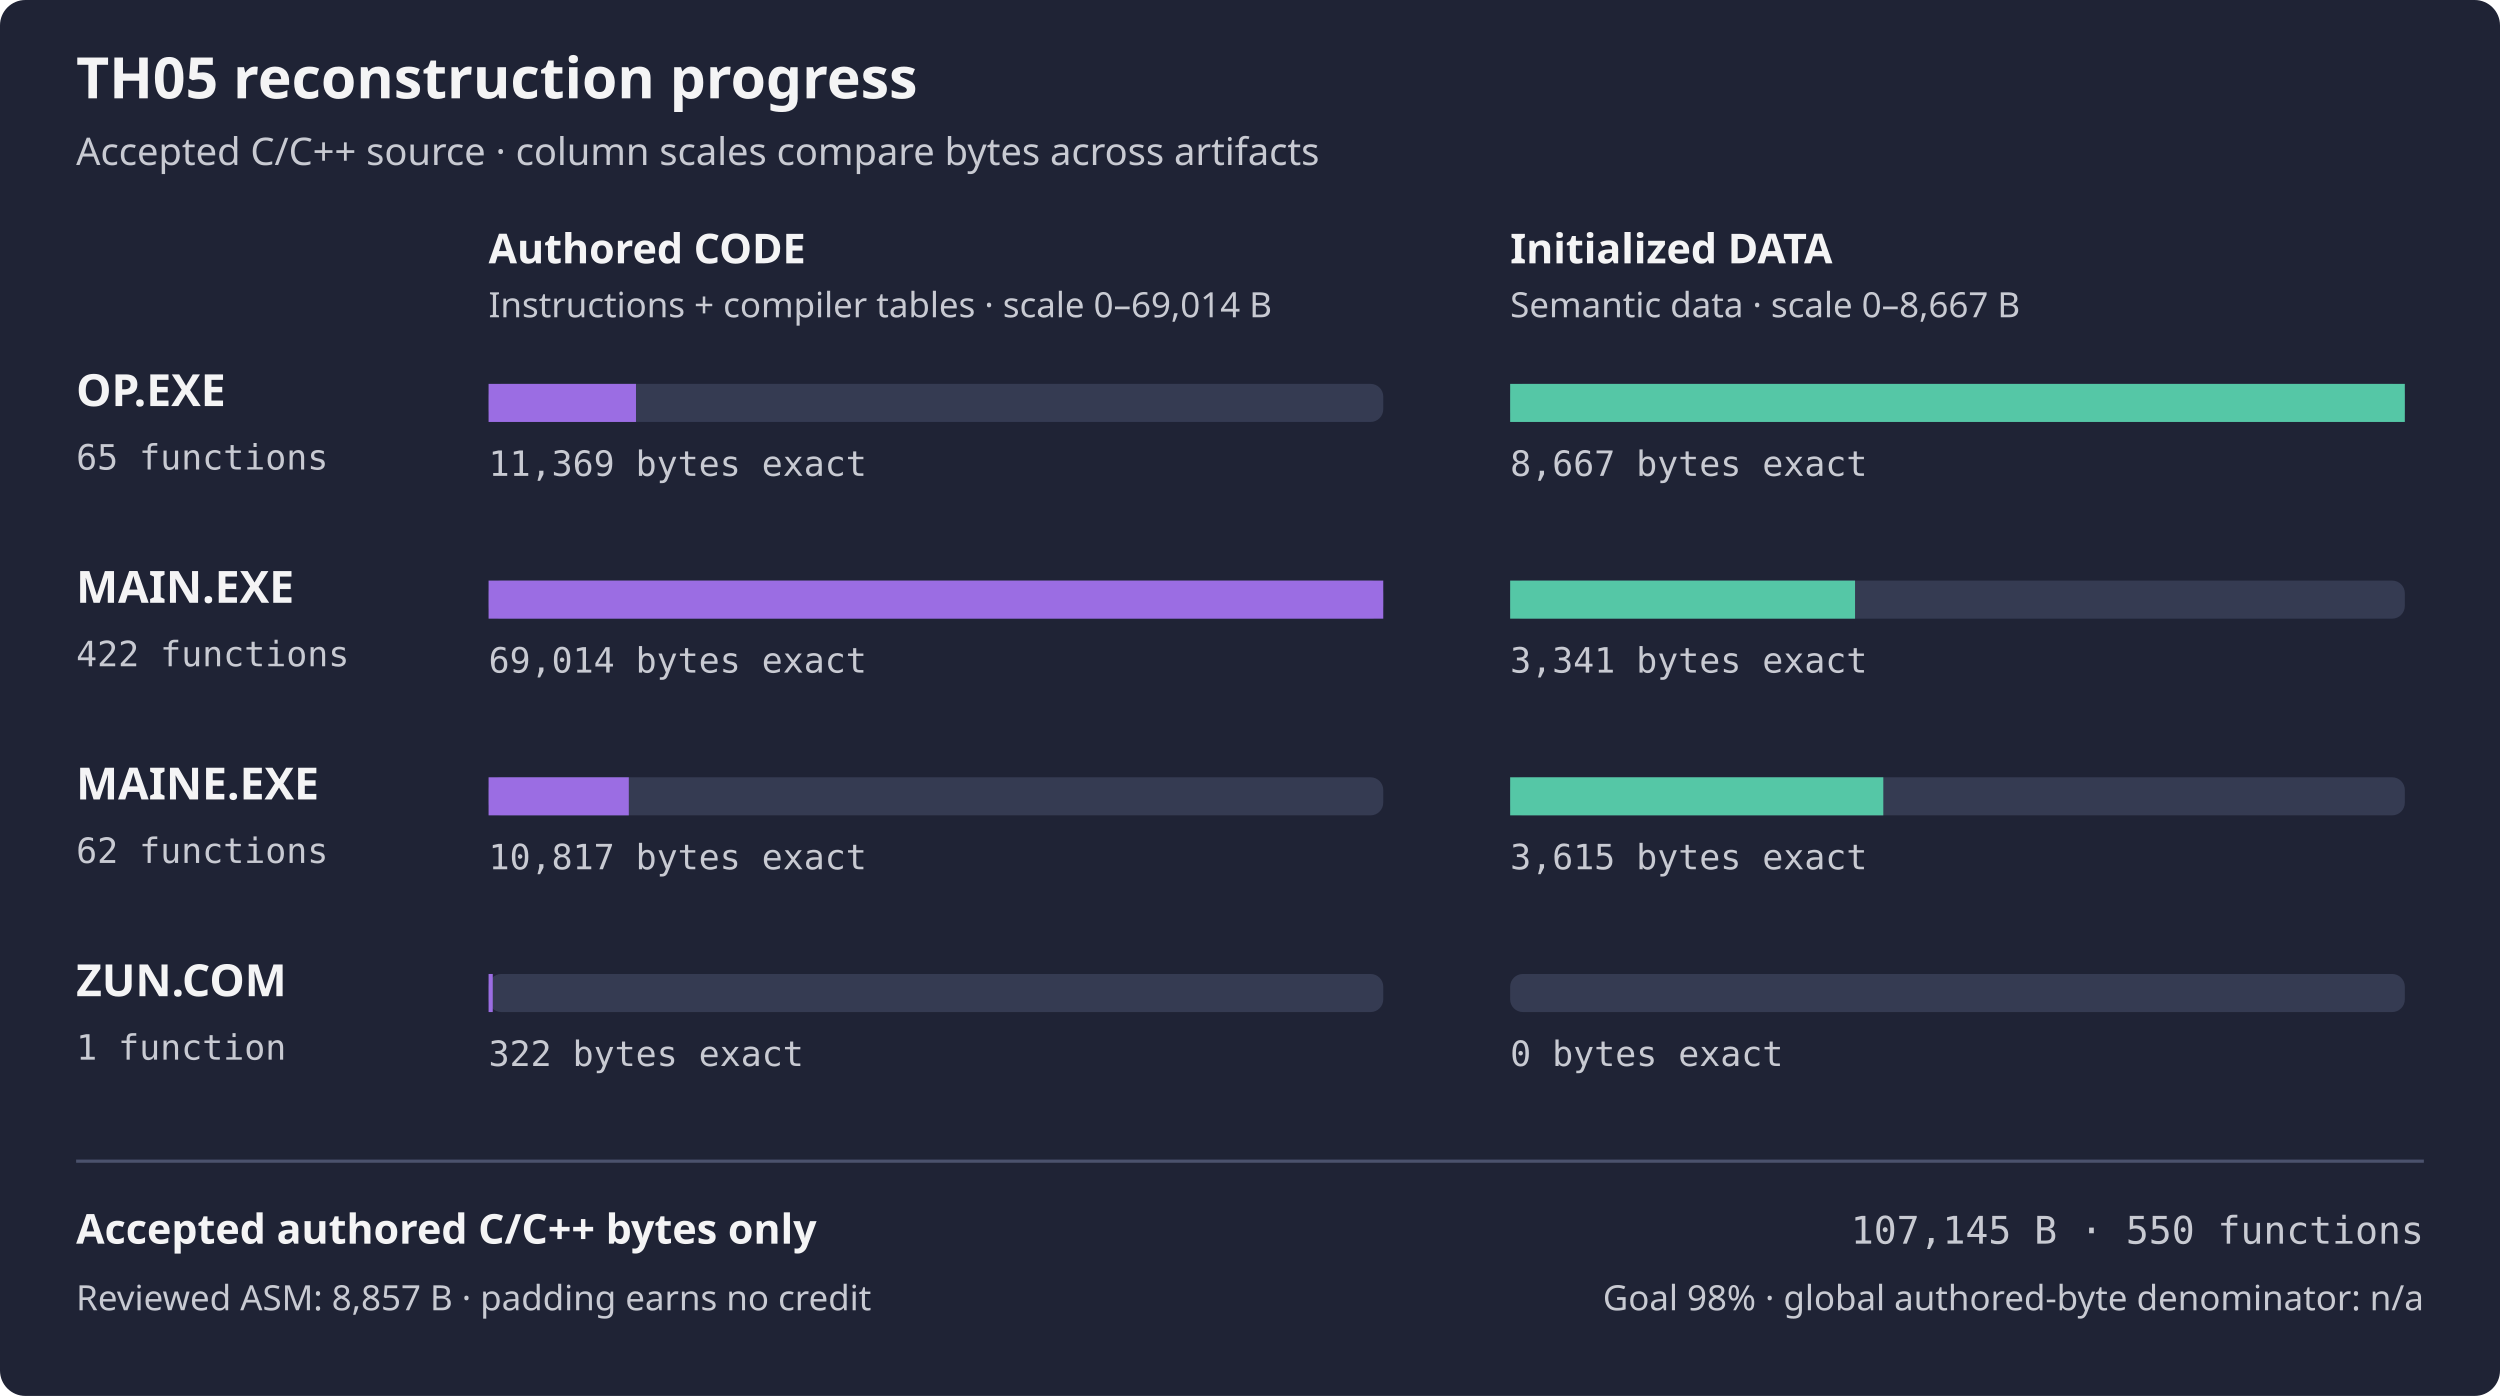
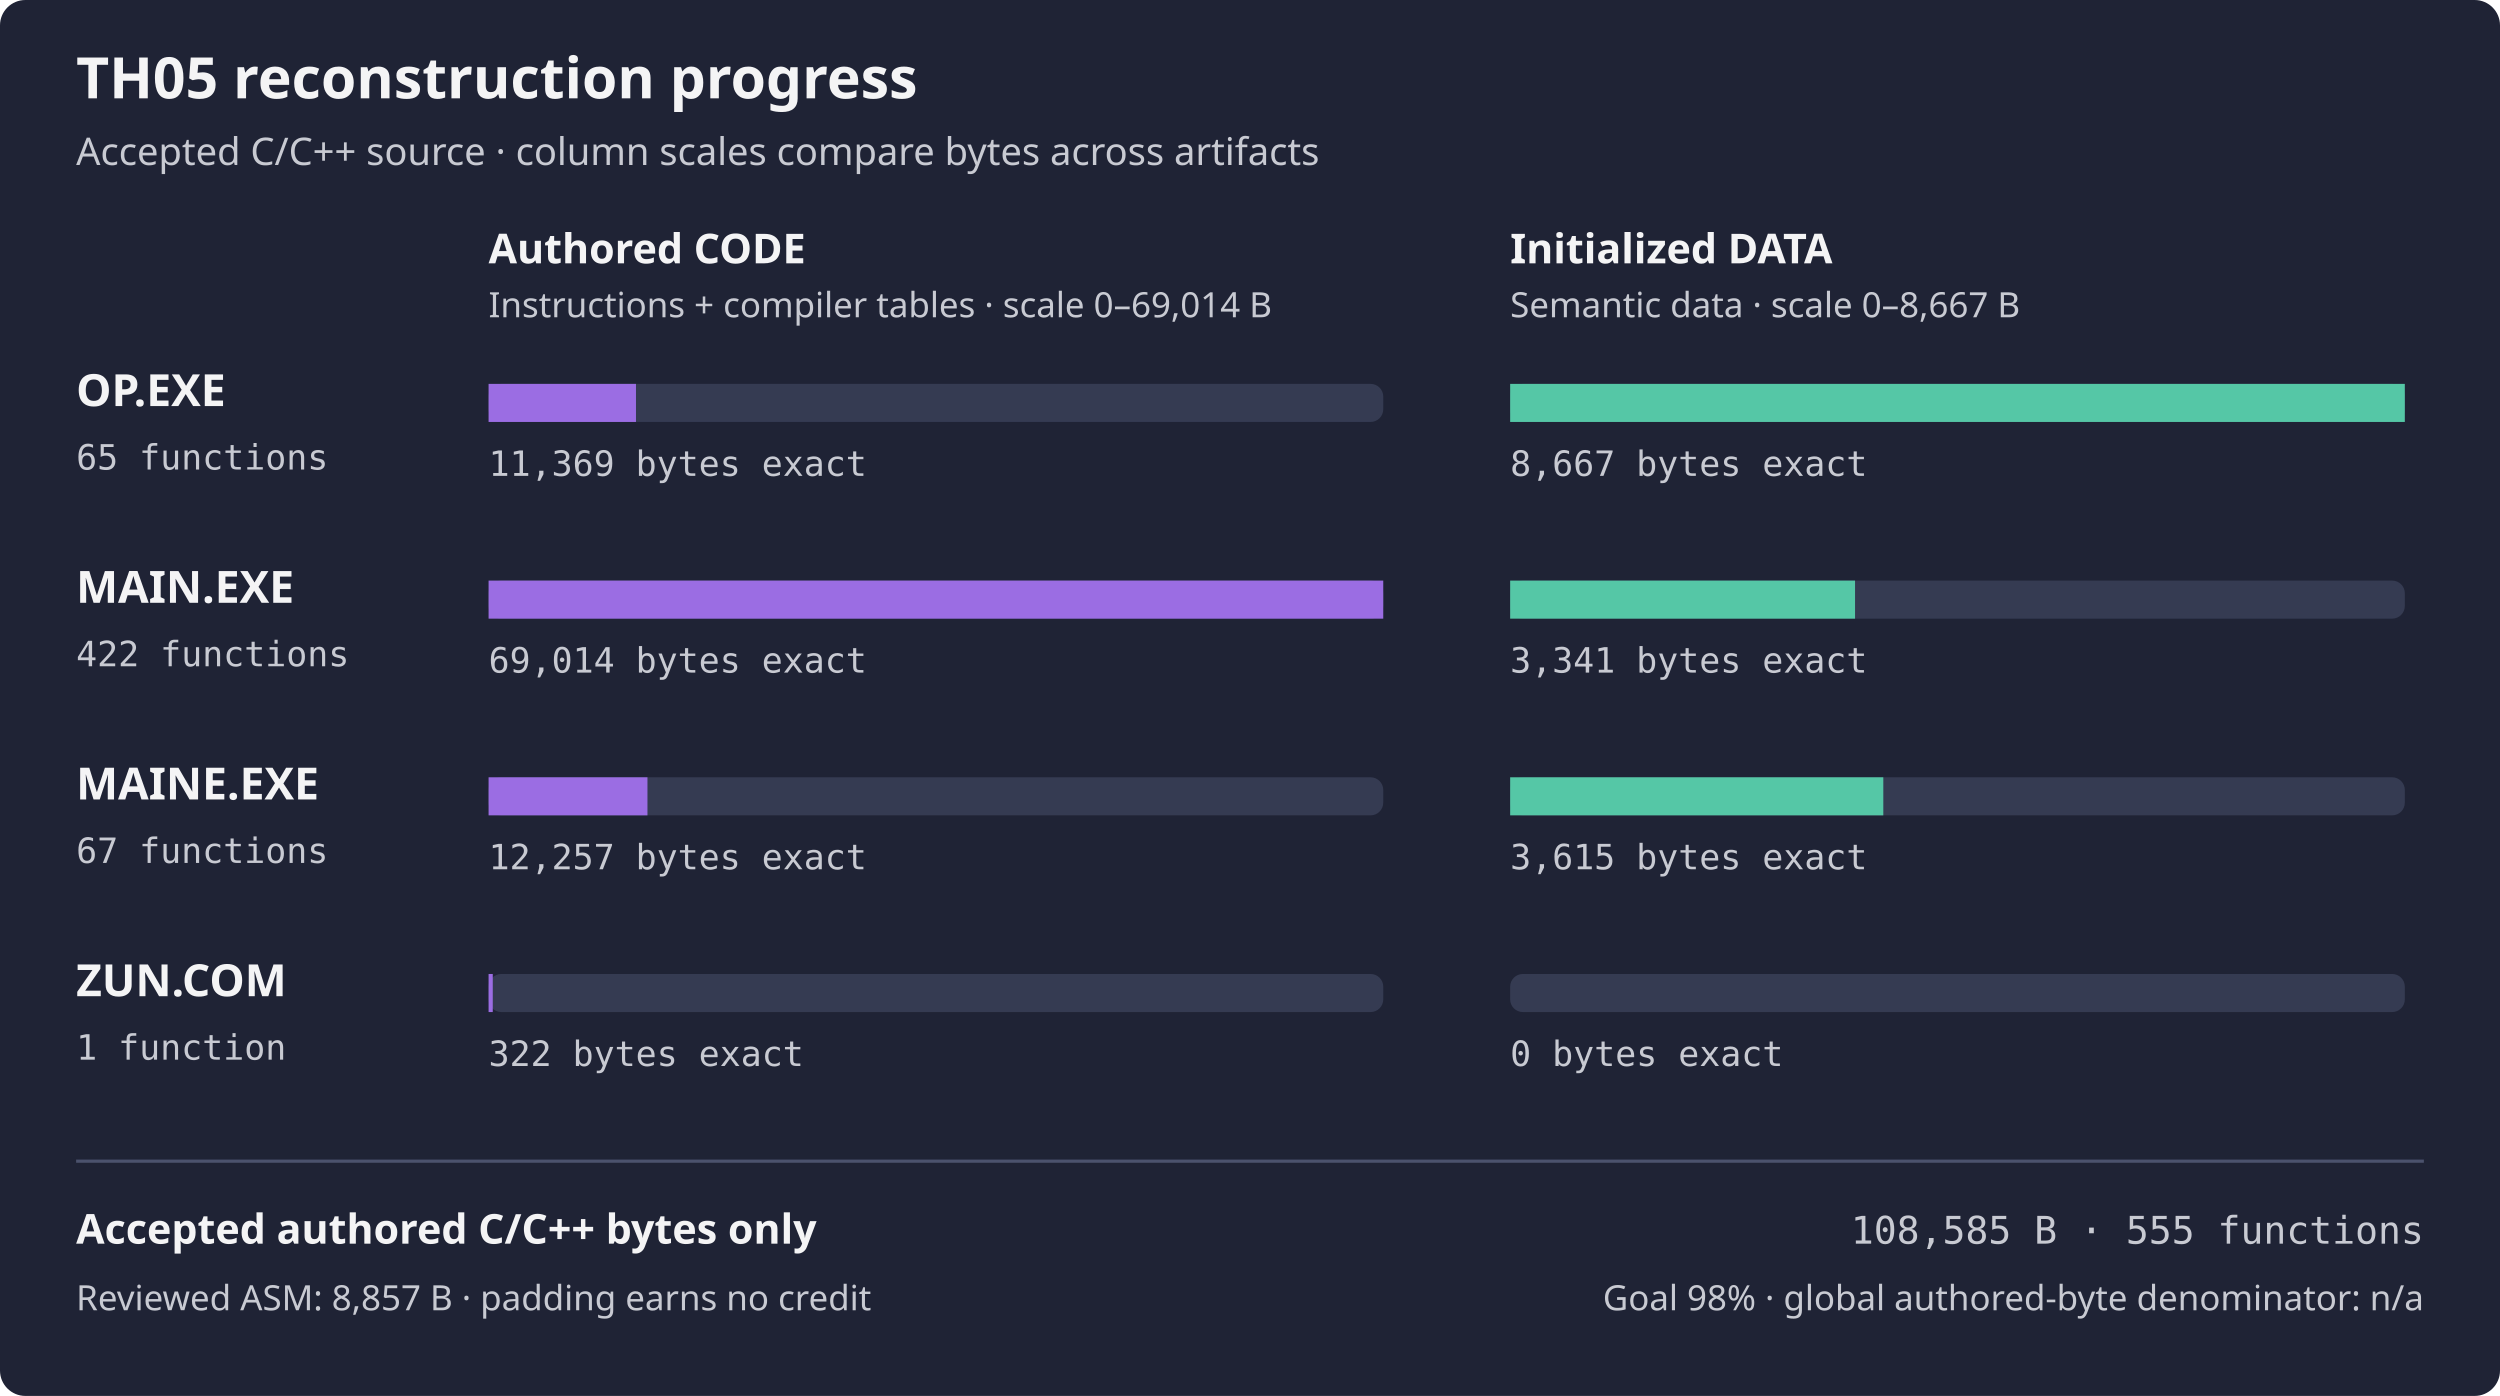
<svg xmlns="http://www.w3.org/2000/svg" width="788" height="440" viewBox="0 0 788 440" role="img" aria-labelledby="title desc">
  <rect width="788" height="440" rx="8" fill="#1f2335" />
  <text x="24" y="31" fill="#f4f4f5" font-family="sans-serif" font-size="18" font-weight="600">TH05 reconstruction progress</text>
  <text x="24" y="52" fill="#c8cad2" font-family="sans-serif" font-size="12">Accepted C/C++ source · column scales compare bytes across artifacts</text>
  <text x="154" y="83" fill="#f4f4f5" font-family="sans-serif" font-size="13" font-weight="600">Authored CODE</text>
  <text x="476" y="83" fill="#f4f4f5" font-family="sans-serif" font-size="13" font-weight="600">Initialized DATA</text>
  <text x="154" y="100" fill="#c8cad2" font-family="sans-serif" font-size="11">Instructions + compiler tables · scale 0–69,014 B</text>
  <text x="476" y="100" fill="#c8cad2" font-family="sans-serif" font-size="11">Semantic data · scale 0–8,667 B</text>
  <text x="24" y="128" fill="#f4f4f5" font-family="sans-serif" font-size="14" font-weight="600">OP.EXE</text>
  <text x="24" y="148" fill="#c8cad2" font-family="monospace" font-size="11">65 functions</text>
  <rect x="154" y="121" width="282" height="12" rx="4" fill="#353b52" />
  <rect x="154" y="121" width="46.46" height="12" fill="#9b6de3" />
  <rect x="476" y="121" width="282" height="12" rx="4" fill="#353b52" />
  <rect x="476" y="121" width="282.00" height="12" fill="#55c7a6" />
  <text x="154" y="150" fill="#c8cad2" font-family="monospace" font-size="11">11,369 bytes exact</text>
  <text x="476" y="150" fill="#c8cad2" font-family="monospace" font-size="11">8,667 bytes exact</text>
  <text x="24" y="190" fill="#f4f4f5" font-family="sans-serif" font-size="14" font-weight="600">MAIN.EXE</text>
  <text x="24" y="210" fill="#c8cad2" font-family="monospace" font-size="11">422 functions</text>
  <rect x="154" y="183" width="282" height="12" rx="4" fill="#353b52" />
  <rect x="154" y="183" width="282.00" height="12" fill="#9b6de3" />
  <rect x="476" y="183" width="282" height="12" rx="4" fill="#353b52" />
  <rect x="476" y="183" width="108.71" height="12" fill="#55c7a6" />
  <text x="154" y="212" fill="#c8cad2" font-family="monospace" font-size="11">69,014 bytes exact</text>
  <text x="476" y="212" fill="#c8cad2" font-family="monospace" font-size="11">3,341 bytes exact</text>
  <text x="24" y="252" fill="#f4f4f5" font-family="sans-serif" font-size="14" font-weight="600">MAINE.EXE</text>
-   <text x="24" y="272" fill="#c8cad2" font-family="monospace" font-size="11">62 functions</text>
+   <text x="24" y="272" fill="#c8cad2" font-family="monospace" font-size="11">67 functions</text>
  <rect x="154" y="245" width="282" height="12" rx="4" fill="#353b52" />
-   <rect x="154" y="245" width="44.20" height="12" fill="#9b6de3" />
+   <rect x="154" y="245" width="50.08" height="12" fill="#9b6de3" />
  <rect x="476" y="245" width="282" height="12" rx="4" fill="#353b52" />
  <rect x="476" y="245" width="117.62" height="12" fill="#55c7a6" />
-   <text x="154" y="274" fill="#c8cad2" font-family="monospace" font-size="11">10,817 bytes exact</text>
+   <text x="154" y="274" fill="#c8cad2" font-family="monospace" font-size="11">12,257 bytes exact</text>
  <text x="476" y="274" fill="#c8cad2" font-family="monospace" font-size="11">3,615 bytes exact</text>
  <text x="24" y="314" fill="#f4f4f5" font-family="sans-serif" font-size="14" font-weight="600">ZUN.COM</text>
  <text x="24" y="334" fill="#c8cad2" font-family="monospace" font-size="11">1 function</text>
  <rect x="154" y="307" width="282" height="12" rx="4" fill="#353b52" />
  <rect x="154" y="307" width="1.32" height="12" fill="#9b6de3" />
  <rect x="476" y="307" width="282" height="12" rx="4" fill="#353b52" />
  <rect x="476" y="307" width="0.00" height="12" fill="#55c7a6" />
  <text x="154" y="336" fill="#c8cad2" font-family="monospace" font-size="11">322 bytes exact</text>
  <text x="476" y="336" fill="#c8cad2" font-family="monospace" font-size="11">0 bytes exact</text>
  <path d="M24 366 H764" stroke="#4b526d" />
  <text x="24" y="392" fill="#f4f4f5" font-family="sans-serif" font-size="13" font-weight="600">Accepted authored C/C++ bytes only</text>
-   <text x="764" y="392" fill="#c8cad2" font-family="monospace" text-anchor="end" font-size="12">107,145 B · 550 functions</text>
+   <text x="764" y="392" fill="#c8cad2" font-family="monospace" text-anchor="end" font-size="12">108,585 B · 555 functions</text>
  <text x="24" y="413" fill="#c8cad2" font-family="sans-serif" font-size="11">Reviewed ASM: 8,857 B · padding earns no credit</text>
  <text x="764" y="413" fill="#c8cad2" font-family="sans-serif" text-anchor="end" font-size="11">Goal 98% · global authored-byte denominator: n/a</text>
</svg>
